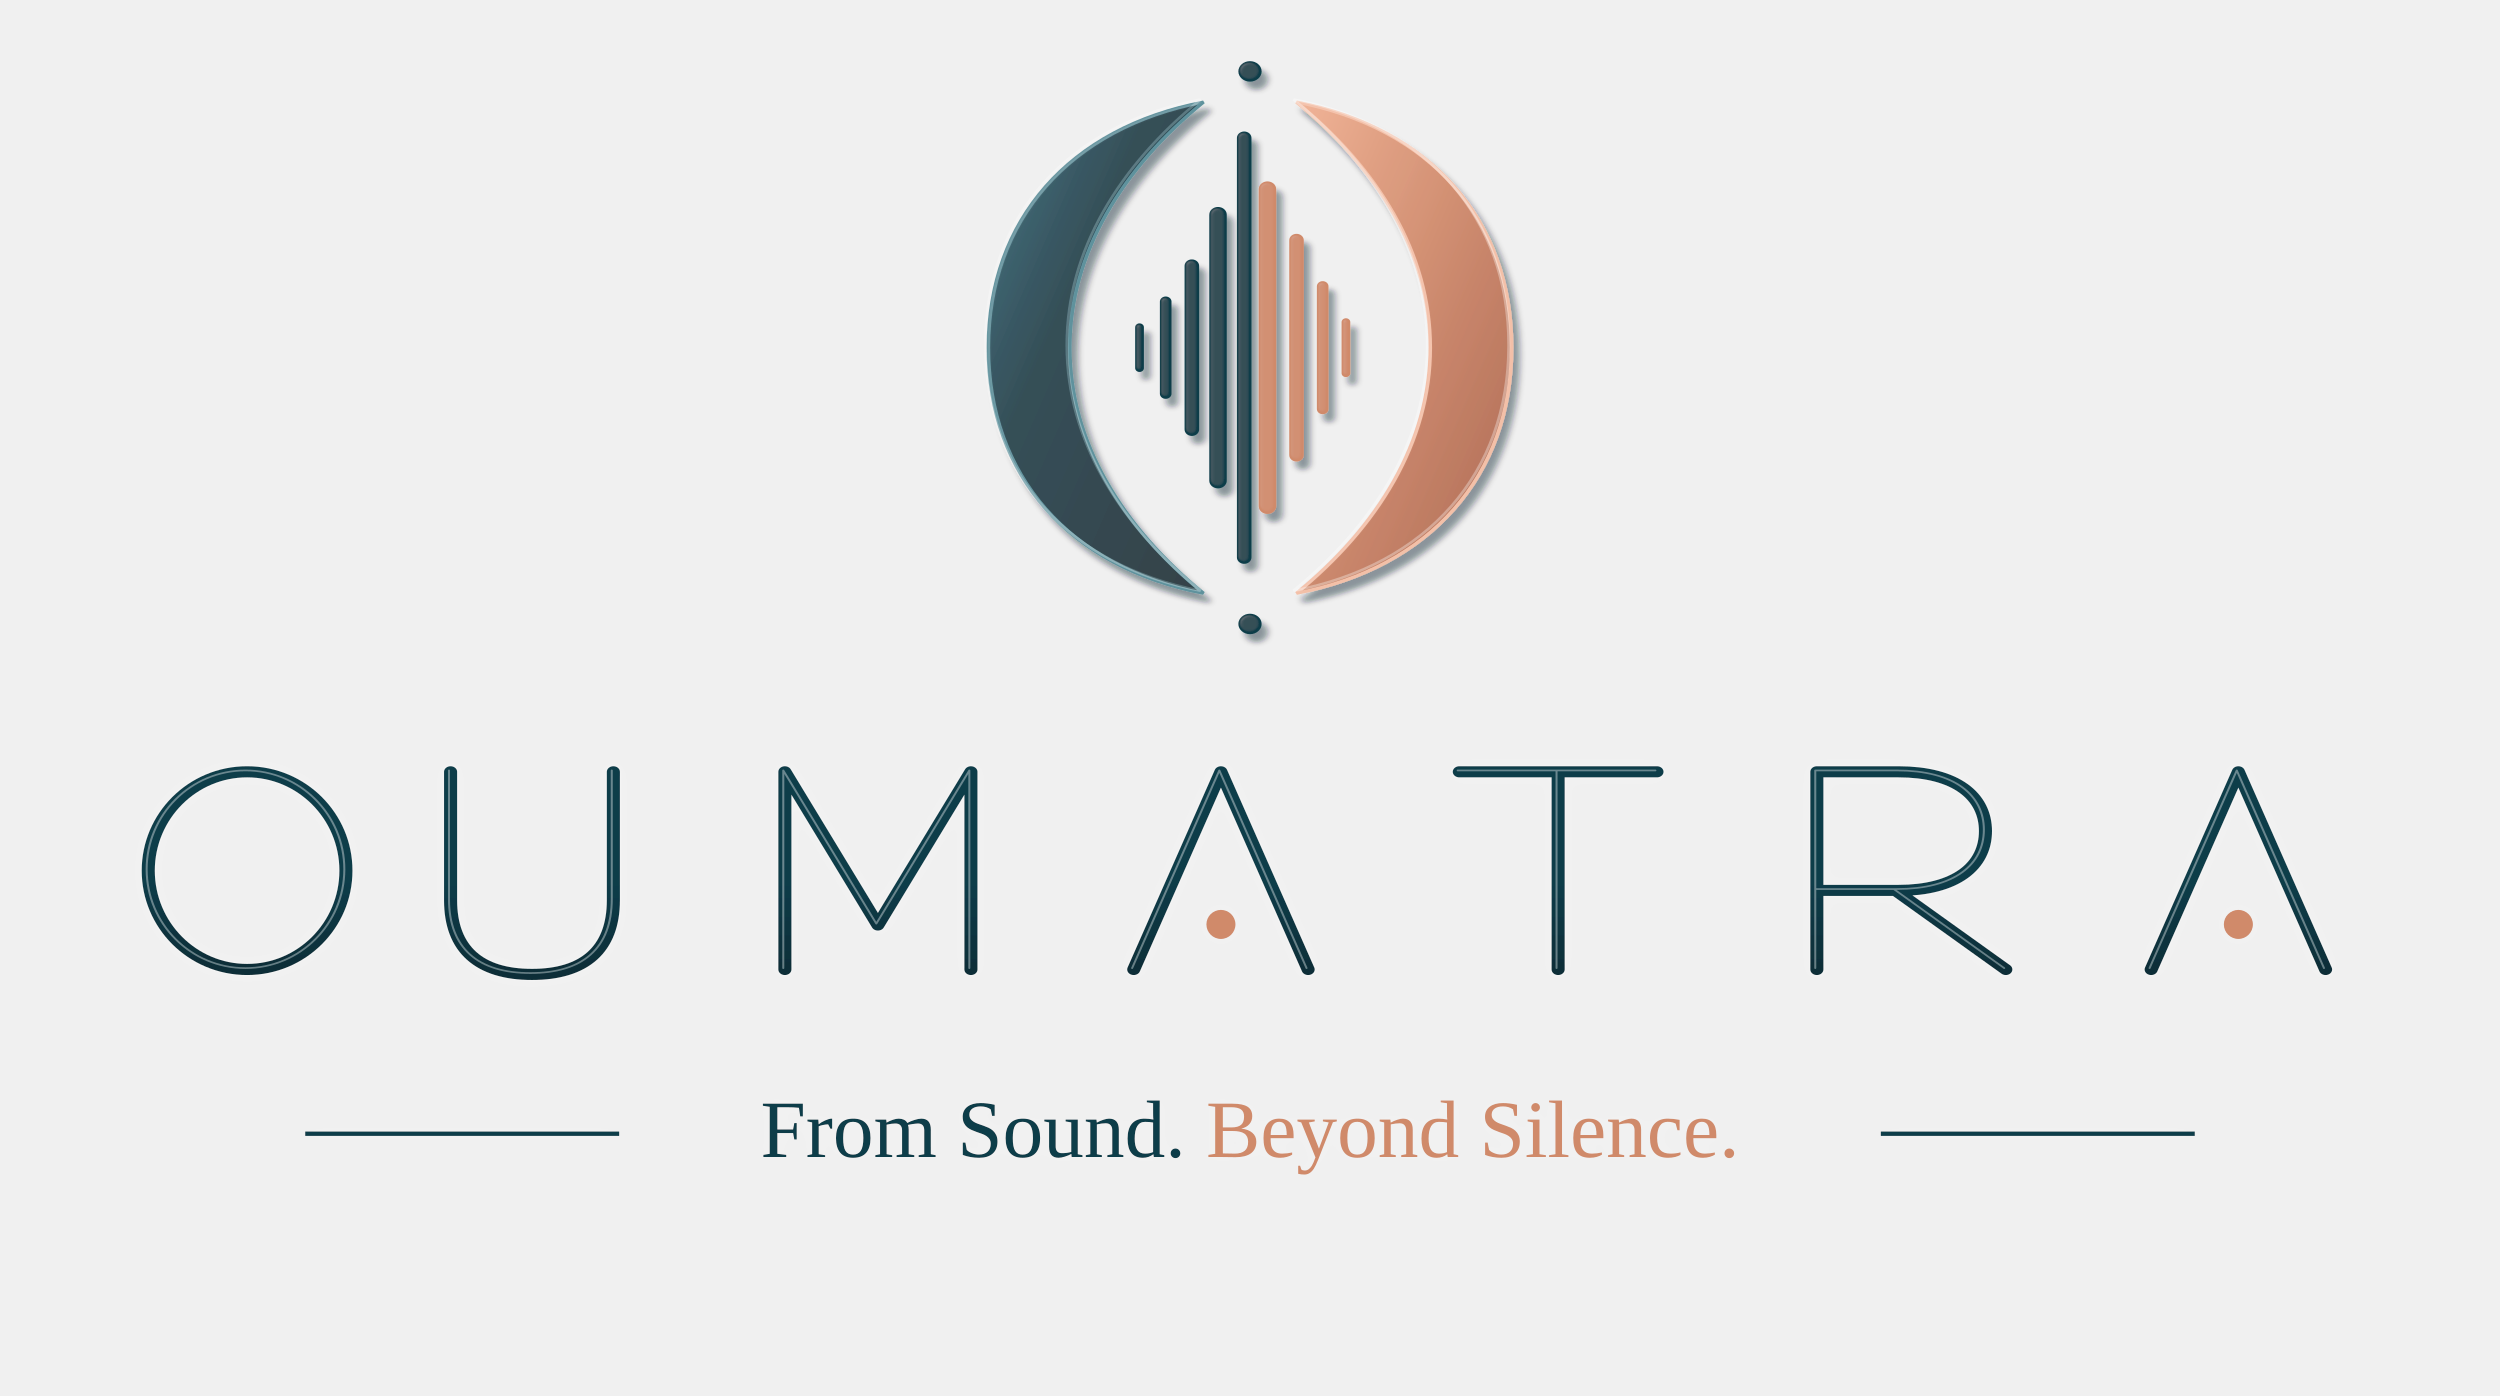
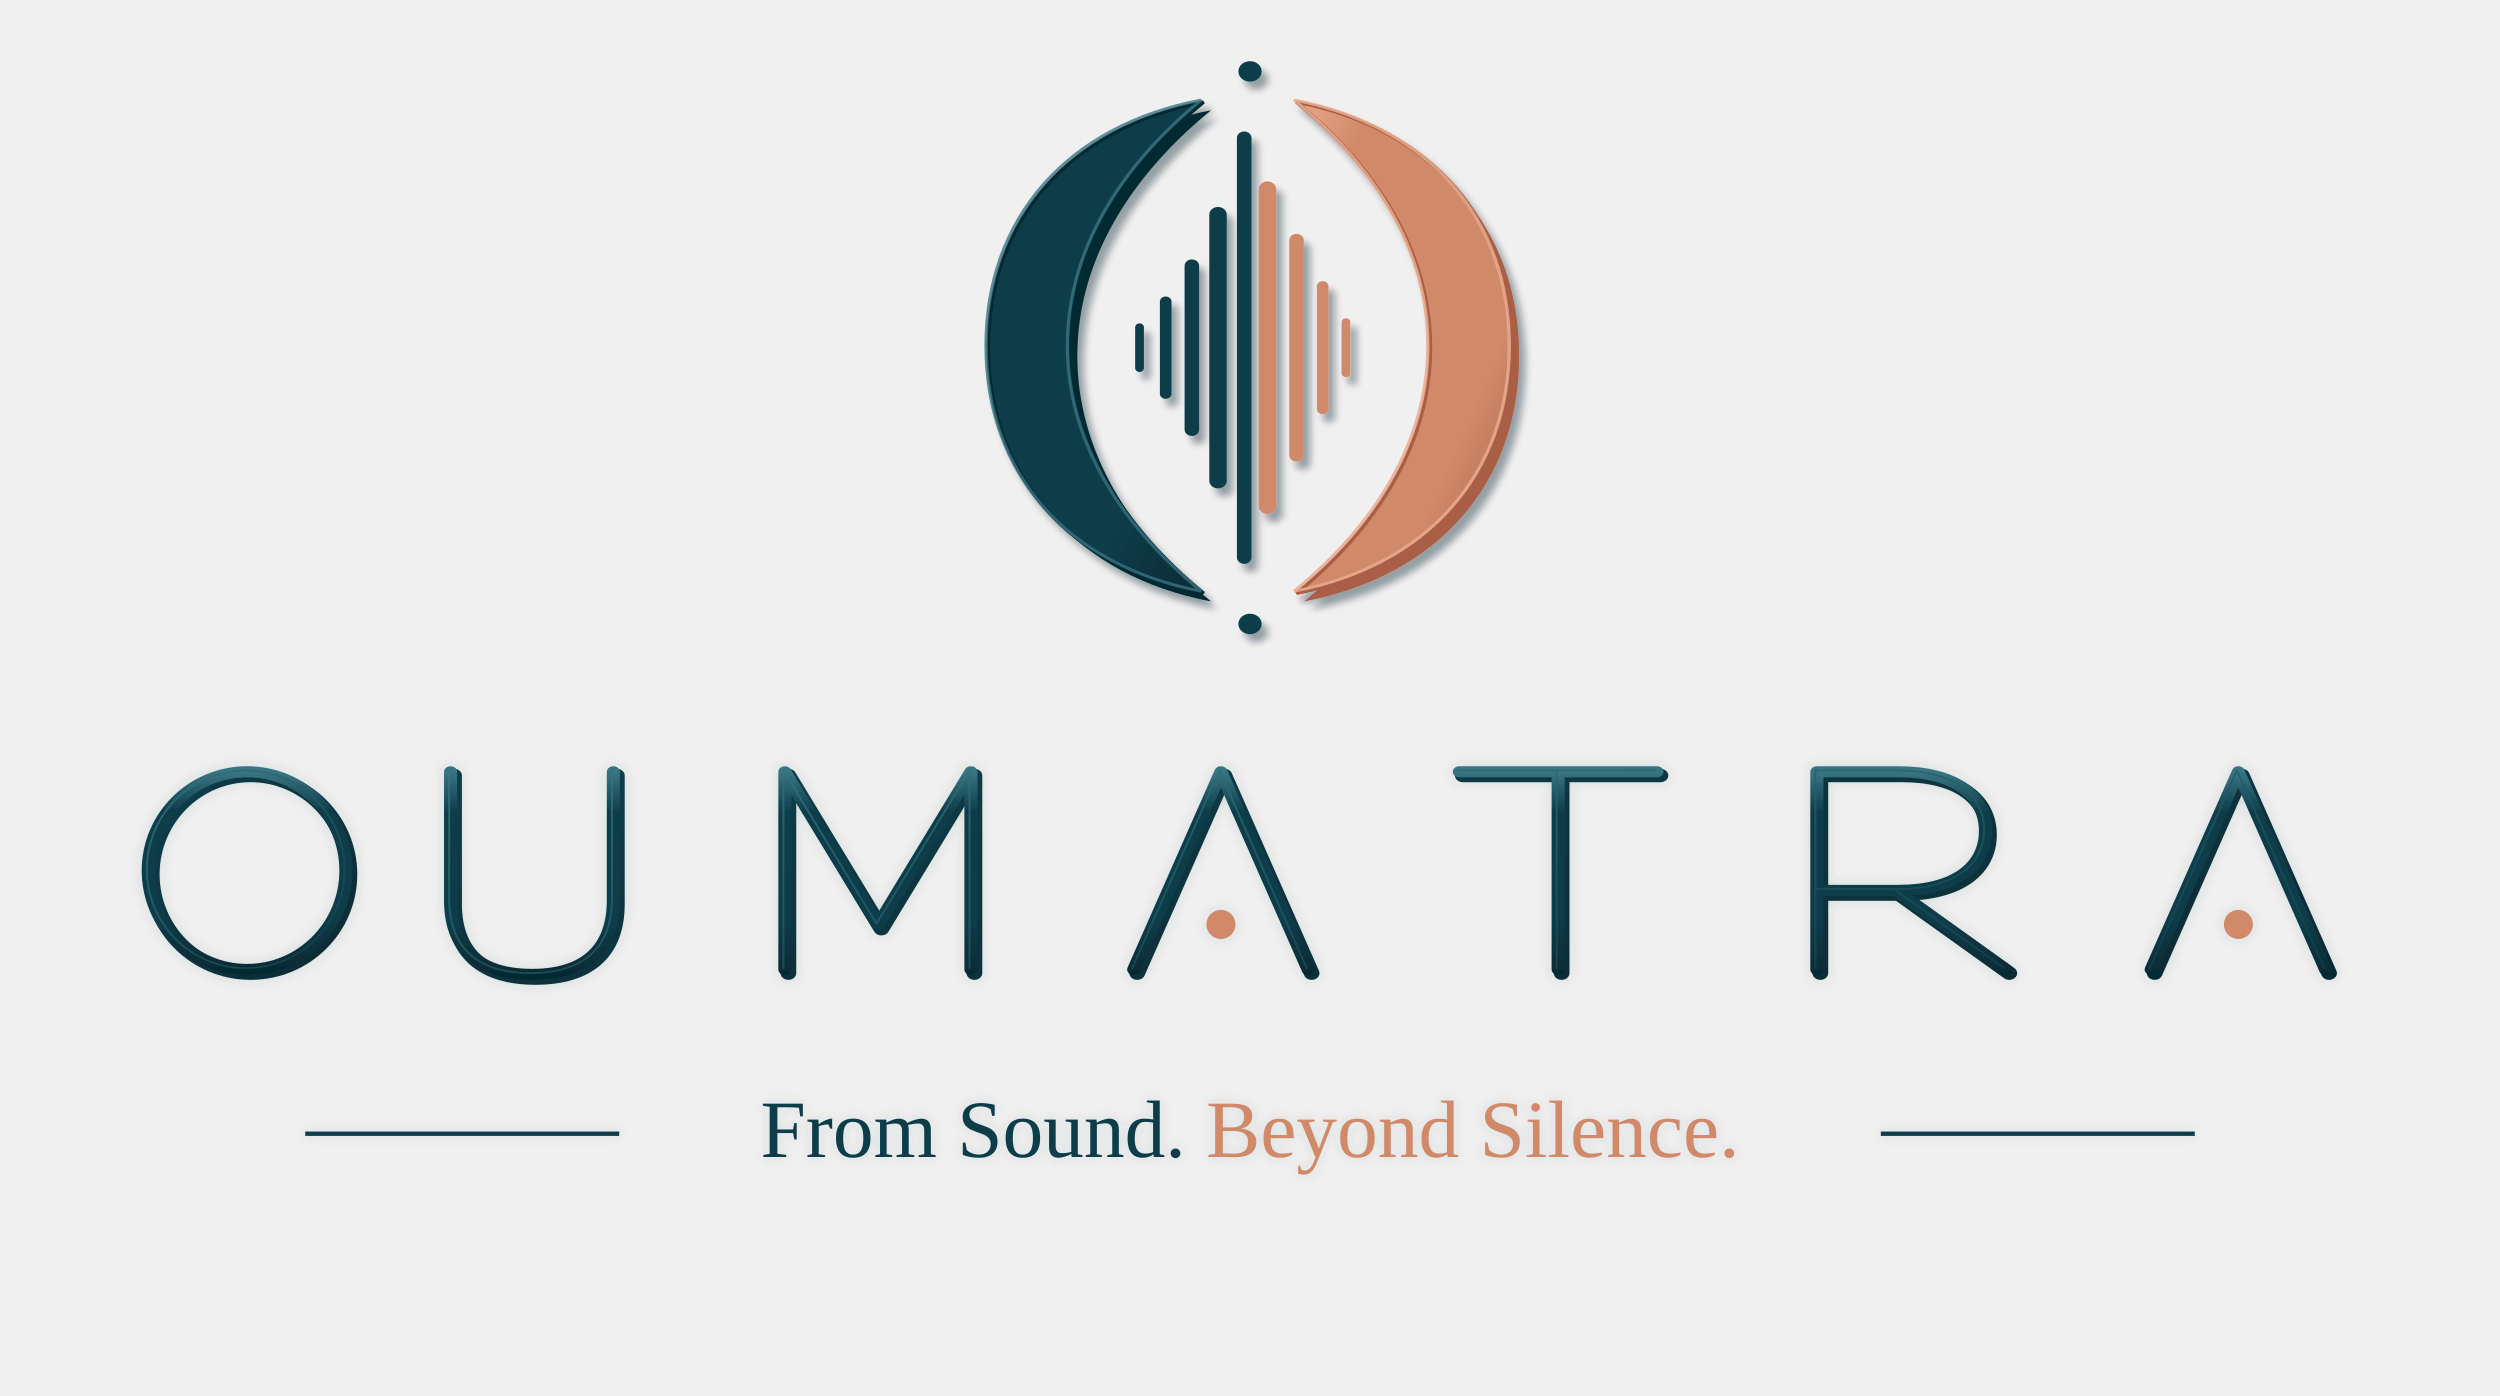
<svg xmlns="http://www.w3.org/2000/svg" viewBox="0 0 860 480" role="img" aria-labelledby="title">
  <defs>
    <linearGradient id="left-face" x1="0" y1="0" x2="1" y2="1">
-       <stop stop-color="#377482" />
-       <stop offset=".38" stop-color="#0E3D4A" />
+       <stop stop-color="#397582" />
+       <stop offset=".18" stop-color="#0E3D4A" />
+       <stop offset=".72" stop-color="#0E3D4A" />
      <stop offset="1" stop-color="#062A33" />
    </linearGradient>
    <linearGradient id="right-face" x1="0" y1="0" x2="1" y2="1">
-       <stop stop-color="#F0B092" />
-       <stop offset=".45" stop-color="#D08A6A" />
-       <stop offset="1" stop-color="#A95F46" />
+       <stop stop-color="#E9AA8D" />
+       <stop offset=".18" stop-color="#D08A6A" />
+       <stop offset=".72" stop-color="#D08A6A" />
+       <stop offset="1" stop-color="#A85E45" />
    </linearGradient>
    <linearGradient id="word-face" x1="0" y1="0" x2="0" y2="1">
+       <stop stop-color="#397582" />
+       <stop offset=".2" stop-color="#0E3D4A" />
+       <stop offset=".72" stop-color="#0E3D4A" />
+       <stop offset="1" stop-color="#062A33" />
+     </linearGradient>
+     <linearGradient id="word-highlight" x1="0" y1="0" x2="1" y2="1">
+       <stop stop-color="#397582" />
+       <stop offset="1" stop-color="#0E3D4A" />
+     </linearGradient>
+     <linearGradient id="word-shadow" x1="0" y1="0" x2="1" y2="1">
      <stop stop-color="#0E3D4A" />
-       <stop offset=".52" stop-color="#0E3D4A" />
-       <stop offset="1" stop-color="#082D37" />
+       <stop offset="1" stop-color="#062A33" />
    </linearGradient>
    <filter id="raised" x="-30%" y="-30%" width="170%" height="180%">
-       <feGaussianBlur in="SourceAlpha" stdDeviation="1.1" result="blur" />
-       <feOffset in="blur" dx="2.2" dy="3.2" result="offsetBlur" />
-       <feFlood flood-color="#061C22" flood-opacity=".42" result="shadowColour" />
-       <feComposite in="shadowColour" in2="offsetBlur" operator="in" result="shadow" />
-       <feGaussianBlur in="SourceAlpha" stdDeviation=".65" result="softAlpha" />
-       <feSpecularLighting in="softAlpha" surfaceScale="2" specularConstant=".36" specularExponent="18" lighting-color="#FFFFFF" result="specular">
-         <feDistantLight azimuth="225" elevation="52" />
-       </feSpecularLighting>
-       <feComposite in="specular" in2="SourceAlpha" operator="in" result="lit" />
-       <feComponentTransfer in="lit" result="softLit">
-         <feFuncA type="linear" slope=".24" />
-       </feComponentTransfer>
-       <feMerge>
-         <feMergeNode in="shadow" />
-         <feMergeNode in="SourceGraphic" />
-         <feMergeNode in="softLit" />
-       </feMerge>
+       <feDropShadow dx="2.2" dy="3.2" stdDeviation="1.25" flood-color="#061C22" flood-opacity=".38" />
    </filter>
    <filter id="word-depth" x="-8%" y="-20%" width="116%" height="150%">
-       <feGaussianBlur in="SourceAlpha" stdDeviation="2.5" result="glowAlpha" />
-       <feFlood flood-color="#FFFFFF" flood-opacity=".18" />
+       <feGaussianBlur in="SourceAlpha" stdDeviation="2" result="glowAlpha" />
+       <feFlood flood-color="#0E3D4A" flood-opacity=".14" />
      <feComposite in2="glowAlpha" operator="in" result="glow" />
-       <feDropShadow dx="1.8" dy="2.8" stdDeviation="1.35" flood-color="#061C22" flood-opacity=".42" />
+       <feDropShadow dx="1.6" dy="2.4" stdDeviation="1.1" flood-color="#061C22" flood-opacity=".38" />
      <feMerge>
        <feMergeNode in="glow" />
        <feMergeNode in="SourceGraphic" />
      </feMerge>
    </filter>
  </defs>
  <g transform="translate(310 14) scale(1 .88)">
    <g filter="url(#raised)">
-       <path d="M104 24C58 34 30 70 30 120s28 86 74 96C76 190 58 157 58 120s18-70 46-96Z" fill="url(#left-face)" stroke="#5E929D" stroke-width="1.25" />
-       <path d="M136 24c46 10 74 46 74 96s-28 86-74 96c28-26 46-59 46-96s-18-70-46-96Z" fill="url(#right-face)" stroke="#F3C0A8" stroke-width="1.25" />
-       <path d="M104 24C58 34 30 70 30 120s28 86 74 96C76 190 58 157 58 120s18-70 46-96Z" fill="none" stroke="#FFFFFF" stroke-opacity=".28" stroke-width="1" transform="translate(-1 -1)" />
-       <path d="M136 24c46 10 74 46 74 96s-28 86-74 96c28-26 46-59 46-96s-18-70-46-96Z" fill="none" stroke="#FFFFFF" stroke-opacity=".34" stroke-width="1" transform="translate(-1 -1)" />
+       <path d="M104 24C58 34 30 70 30 120s28 86 74 96C76 190 58 157 58 120s18-70 46-96Z" fill="#062A33" transform="translate(2.6 3.2)" />
+       <path d="M136 24c46 10 74 46 74 96s-28 86-74 96c28-26 46-59 46-96s-18-70-46-96Z" fill="#A85E45" transform="translate(2.6 3.2)" />
+       <path d="M104 24C58 34 30 70 30 120s28 86 74 96C76 190 58 157 58 120s18-70 46-96Z" fill="url(#left-face)" stroke="#062A33" stroke-width="1.35" />
+       <path d="M136 24c46 10 74 46 74 96s-28 86-74 96c28-26 46-59 46-96s-18-70-46-96Z" fill="url(#right-face)" stroke="#A85E45" stroke-width="1.35" />
+       <path d="M104 24C58 34 30 70 30 120s28 86 74 96C76 190 58 157 58 120s18-70 46-96Z" fill="none" stroke="#397582" stroke-opacity=".8" stroke-width="1.15" transform="translate(-.8 -.8)" />
+       <path d="M136 24c46 10 74 46 74 96s-28 86-74 96c28-26 46-59 46-96s-18-70-46-96Z" fill="none" stroke="#E9AA8D" stroke-opacity=".85" stroke-width="1.15" transform="translate(-.8 -.8)" />
      <g fill="none" stroke-linecap="round">
        <path d="M82 112v16" stroke="#0E3D4A" stroke-width="3" />
        <path d="M91 102v36" stroke="#0E3D4A" stroke-width="4" />
        <path d="M100 88v64" stroke="#0E3D4A" stroke-width="5" />
        <path d="M109 68v104" stroke="#0E3D4A" stroke-width="6" />
        <path d="M118 38v164" stroke="#0E3D4A" stroke-width="5" />
        <path d="M126 58v124" stroke="#D08A6A" stroke-width="6" />
        <path d="M136 78v84" stroke="#D08A6A" stroke-width="5" />
        <path d="M145 96v48" stroke="#D08A6A" stroke-width="4" />
        <path d="M153 110v20" stroke="#D08A6A" stroke-width="3" />
      </g>
      <circle cx="120" cy="12" r="4" fill="#0E3D4A" />
      <circle cx="120" cy="228" r="4" fill="#0E3D4A" />
    </g>
  </g>
  <g filter="url(#word-depth)">
-     <g transform="translate(50 240) scale(1 .85)" fill="none" stroke="#FFFFFF" stroke-opacity=".18" stroke-width="5.5" stroke-linecap="round" stroke-linejoin="round">
+     <g transform="translate(50 240) scale(1 .85) translate(1.2 1.5)" fill="none" stroke="url(#word-shadow)" stroke-width="5.4" stroke-linecap="round" stroke-linejoin="round">
      <ellipse cx="35" cy="70" rx="34" ry="40" />
      <path d="M105 30v52c0 20 10 30 28 30s28-10 28-30V30M220 110V30l32 62 32-62v80M340 110l30-80 30 80M452 30h68m-34 0v80M575 110V30h28c20 0 30 10 30 24s-10 24-30 24h-28m27 0 38 32M690 110l30-80 30 80" />
    </g>
    <g transform="translate(50 240) scale(1 .85)" fill="none" stroke="url(#word-face)" stroke-width="4.5" stroke-linecap="round" stroke-linejoin="round">
      <ellipse cx="35" cy="70" rx="34" ry="40" />
      <path d="M105 30v52c0 20 10 30 28 30s28-10 28-30V30M220 110V30l32 62 32-62v80M340 110l30-80 30 80M452 30h68m-34 0v80M575 110V30h28c20 0 30 10 30 24s-10 24-30 24h-28m27 0 38 32M690 110l30-80 30 80" />
    </g>
-     <g transform="translate(50 240) scale(1 .85) translate(-.55 -.55)" fill="none" stroke="#FFFFFF" stroke-opacity=".38" stroke-width=".7" stroke-linecap="round" stroke-linejoin="round">
+     <g transform="translate(50 240) scale(1 .85) translate(-.5 -.55)" fill="none" stroke="url(#word-highlight)" stroke-opacity=".8" stroke-width=".7" stroke-linecap="round" stroke-linejoin="round">
      <ellipse cx="35" cy="70" rx="34" ry="40" />
      <path d="M105 30v52c0 20 10 30 28 30s28-10 28-30V30M220 110V30l32 62 32-62v80M340 110l30-80 30 80M452 30h68m-34 0v80M575 110V30h28c20 0 30 10 30 24s-10 24-30 24h-28m27 0 38 32M690 110l30-80 30 80" />
    </g>
    <g fill="#D08A6A">
      <circle cx="420" cy="318" r="5" />
      <circle cx="770" cy="318" r="5" />
    </g>
  </g>
  <g filter="url(#word-depth)">
    <path d="M105 390h108M647 390h108" stroke="#0E3D4A" stroke-width="1.5" />
    <text x="430" y="398" text-anchor="middle" fill="#0E3D4A" font-family="Georgia,'Times New Roman',serif" font-size="28">From Sound. <tspan fill="#D08A6A">Beyond Silence.</tspan>
    </text>
  </g>
</svg>
